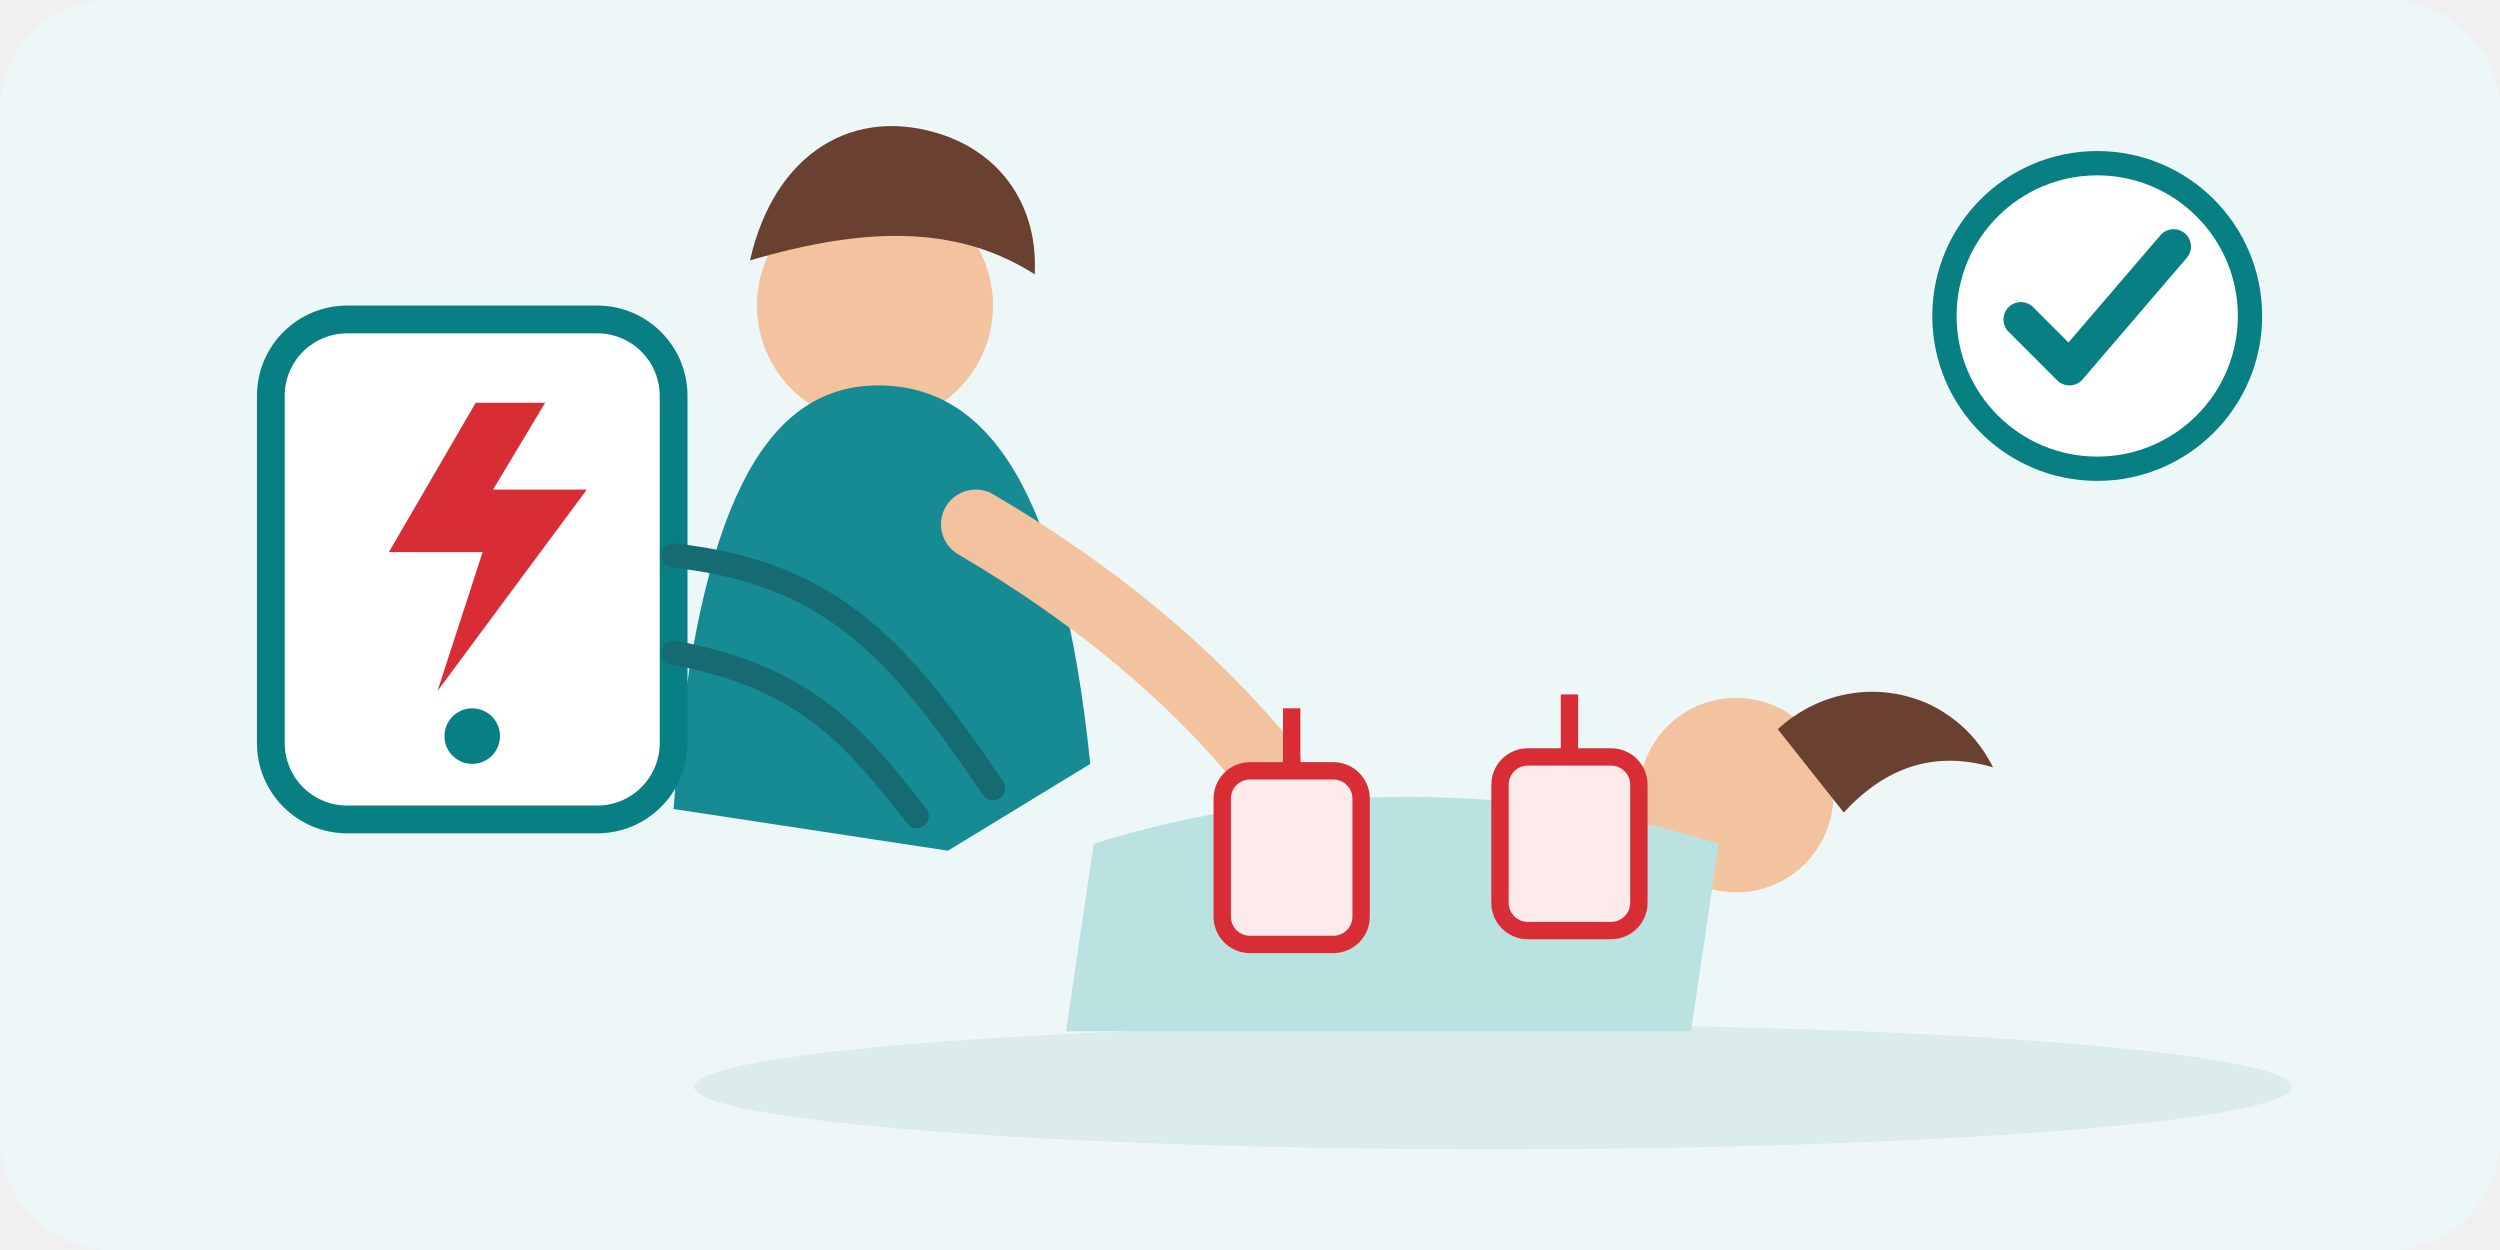
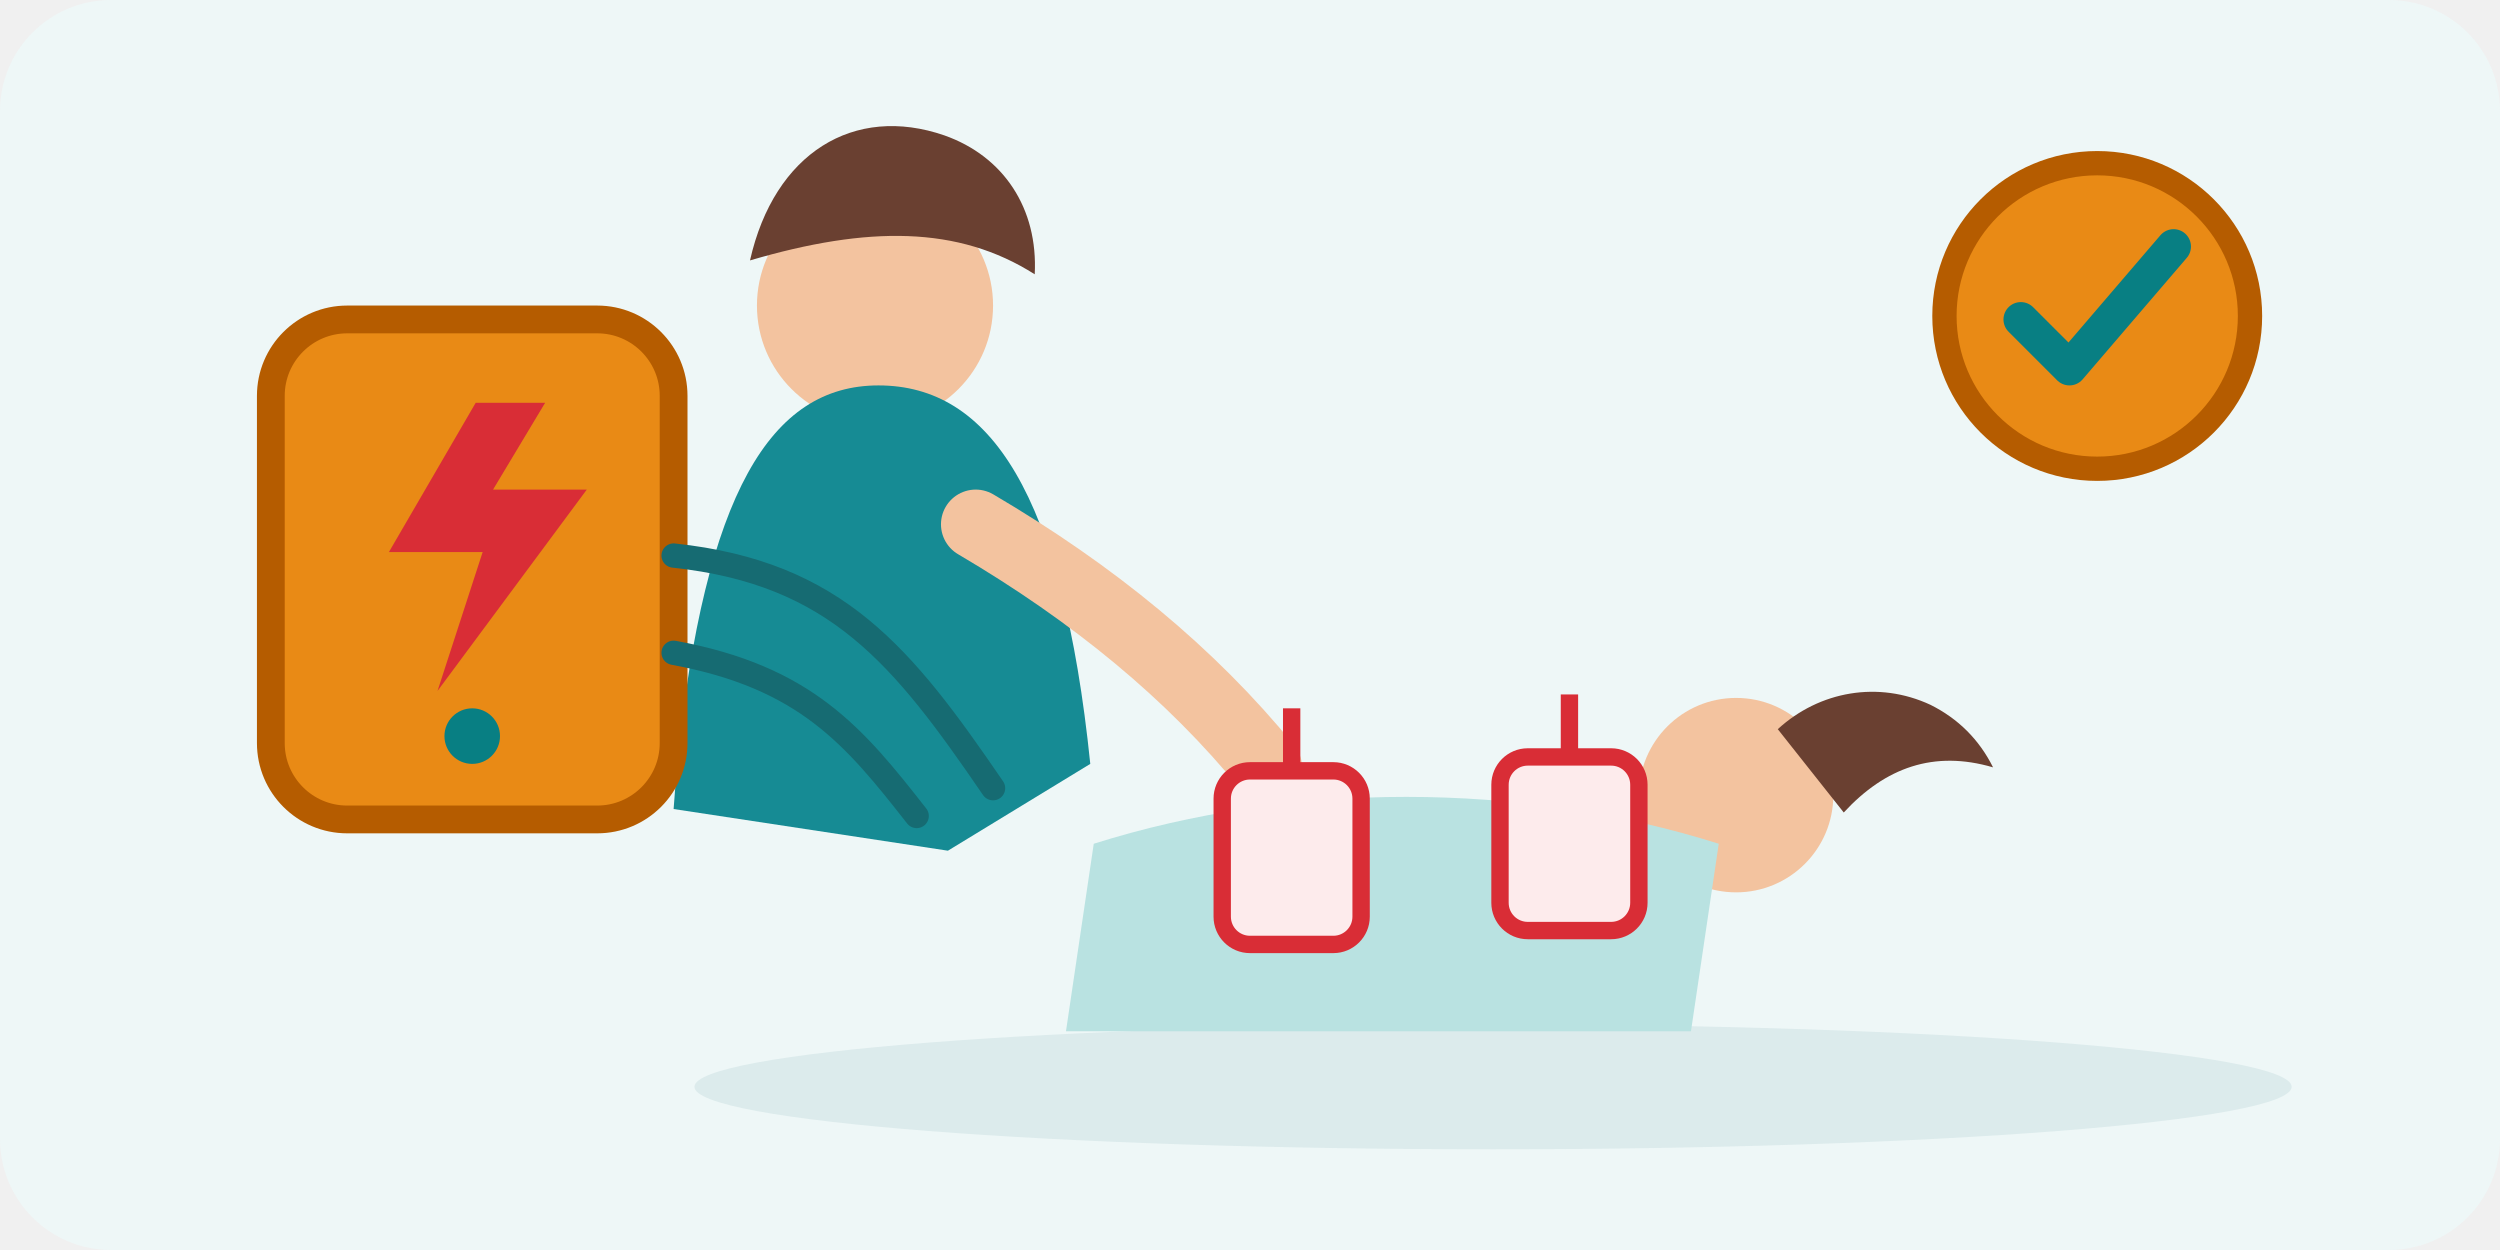
<svg xmlns="http://www.w3.org/2000/svg" viewBox="0 0 720 360">
  <rect width="720" height="360" rx="32" fill="#EEF7F7" />
  <ellipse cx="430" cy="313" rx="230" ry="18" fill="#DCEBEC" />
  <circle cx="500" cy="229" r="28" fill="#F3C39F" />
  <path d="M315 243c57-18 123-18 180 0l-8 54H307z" fill="#B9E2E1" />
  <path d="M512 210c12-11 29-14 44-7 8 4 14 10 18 18-17-5-31 0-43 13z" fill="#6A4031" />
  <circle cx="252" cy="88" r="34" fill="#F3C39F" />
  <path d="M216 75c7-31 30-45 56-36 17 6 27 21 26 40-22-14-48-14-82-4z" fill="#6A4031" />
  <path d="M195 220c8-78 27-109 58-109 32 0 53 31 61 109l-41 25-79-12z" fill="#168B94" />
  <path d="M281 151c34 20 62 43 84 70" fill="none" stroke="#F3C39F" stroke-width="20" stroke-linecap="round" />
-   <rect x="78" y="92" width="116" height="144" rx="22" fill="#fff" stroke="#087F83" stroke-width="8" />
+   <rect x="78" y="92" width="116" height="144" rx="22" fill="#E98A15" stroke="#B55C00" stroke-width="8" />
  <path d="M137 116l-25 43h27l-13 40 43-58h-27l15-25z" fill="#D92D36" />
  <circle cx="136" cy="212" r="8" fill="#087F83" />
  <path d="M194 160c47 5 66 29 92 67M194 188c38 7 52 24 70 47" fill="none" stroke="#166B72" stroke-width="7" stroke-linecap="round" />
  <rect x="352" y="222" width="40" height="50" rx="8" fill="#FDEBEC" stroke="#D92D36" stroke-width="5" />
  <rect x="432" y="218" width="40" height="50" rx="8" fill="#FDEBEC" stroke="#D92D36" stroke-width="5" />
  <path d="M372 222v-18M452 218v-18" stroke="#D92D36" stroke-width="5" />
-   <circle cx="604" cy="91" r="44" fill="#fff" stroke="#087F83" stroke-width="7" />
+   <circle cx="604" cy="91" r="44" fill="#E98A15" stroke="#B55C00" stroke-width="7" />
  <path d="M582 92l14 14 30-35" fill="none" stroke="#087F83" stroke-width="10" stroke-linecap="round" stroke-linejoin="round" />
</svg>
